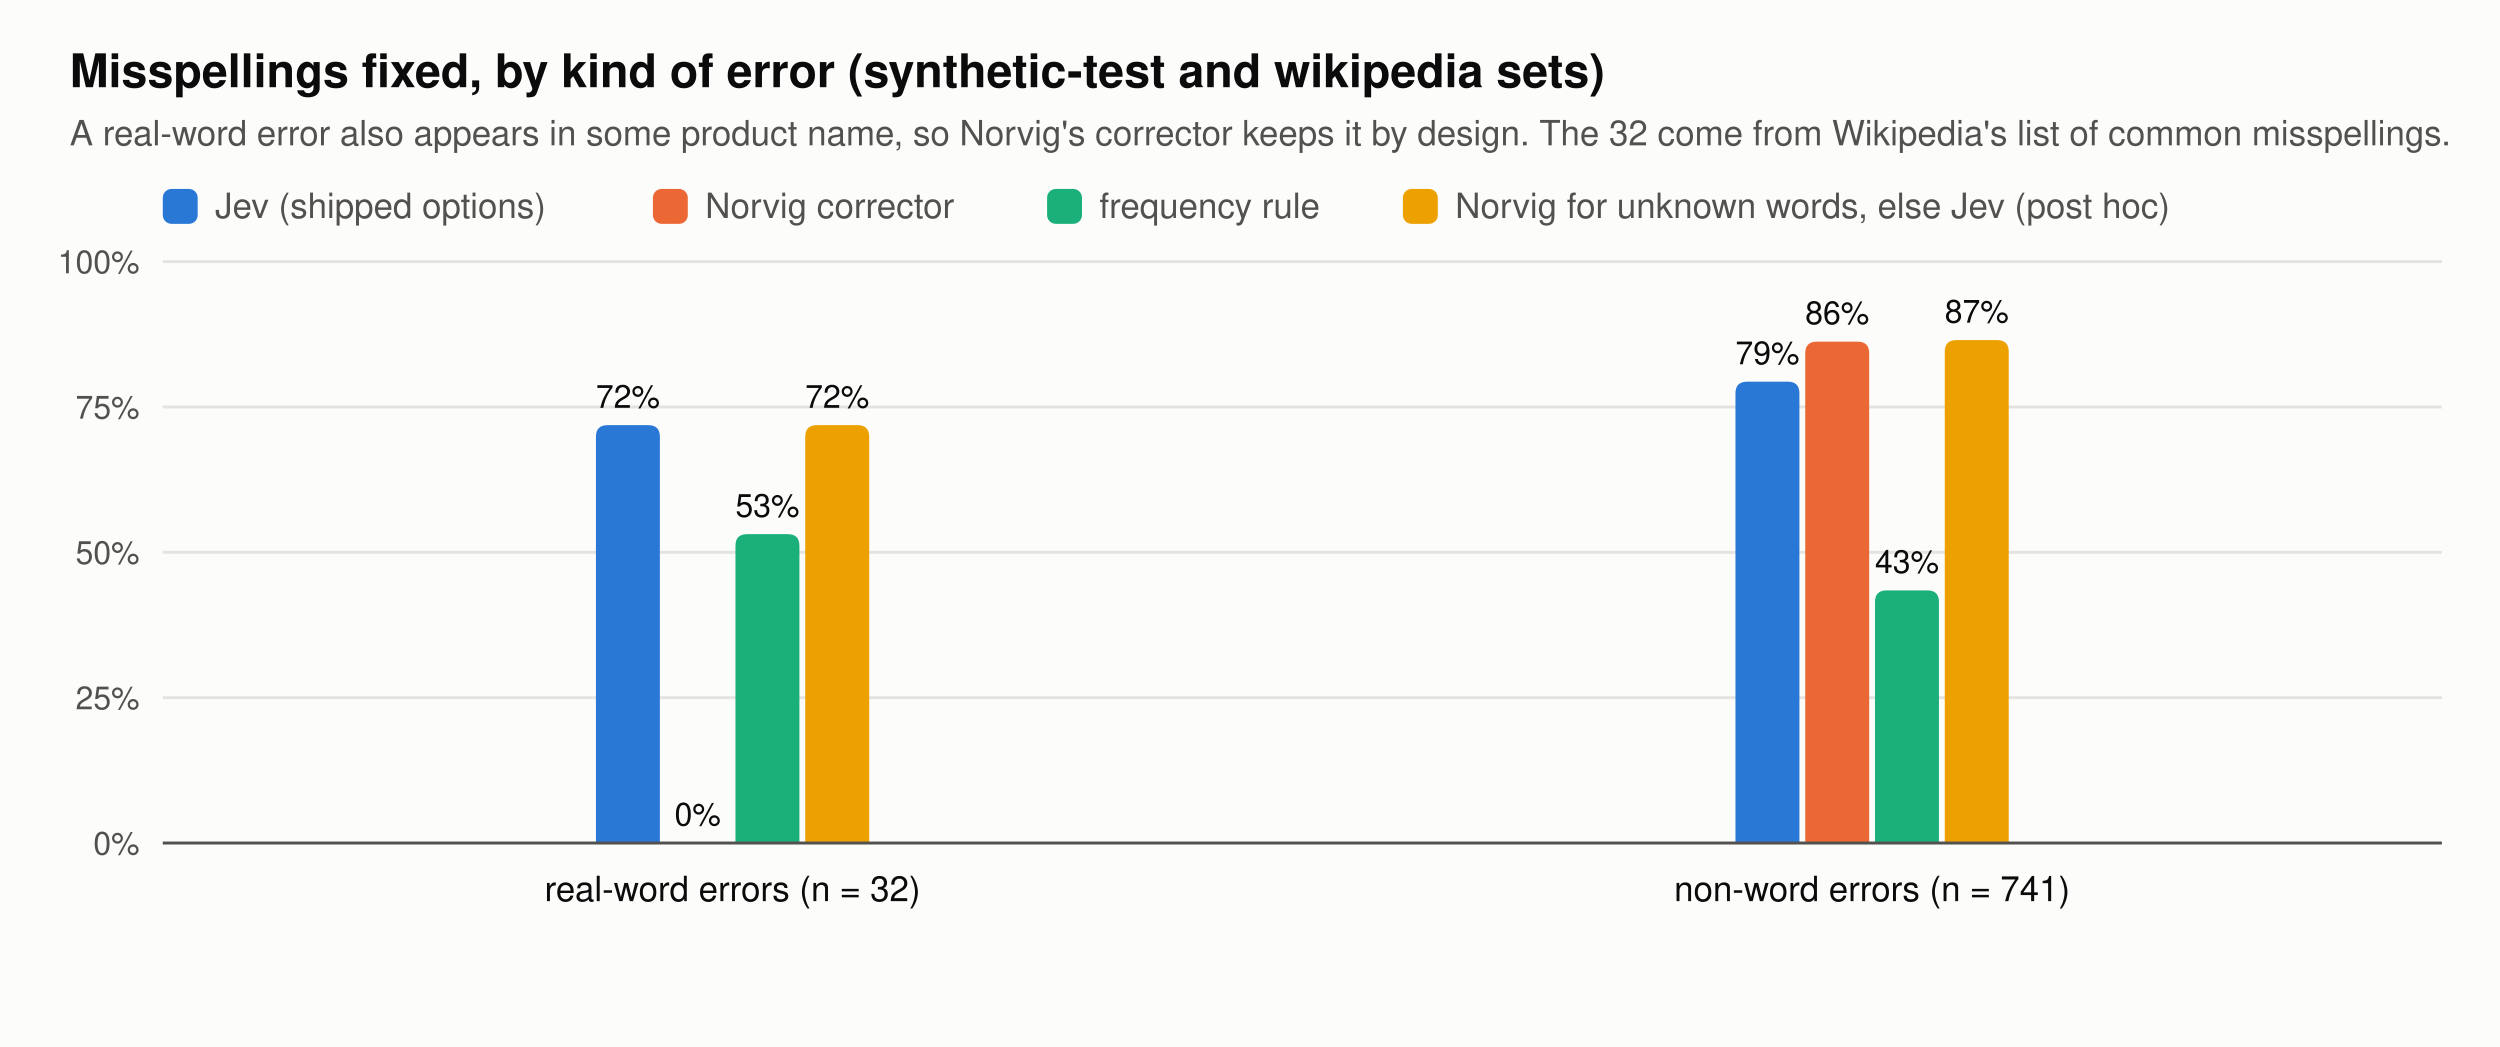
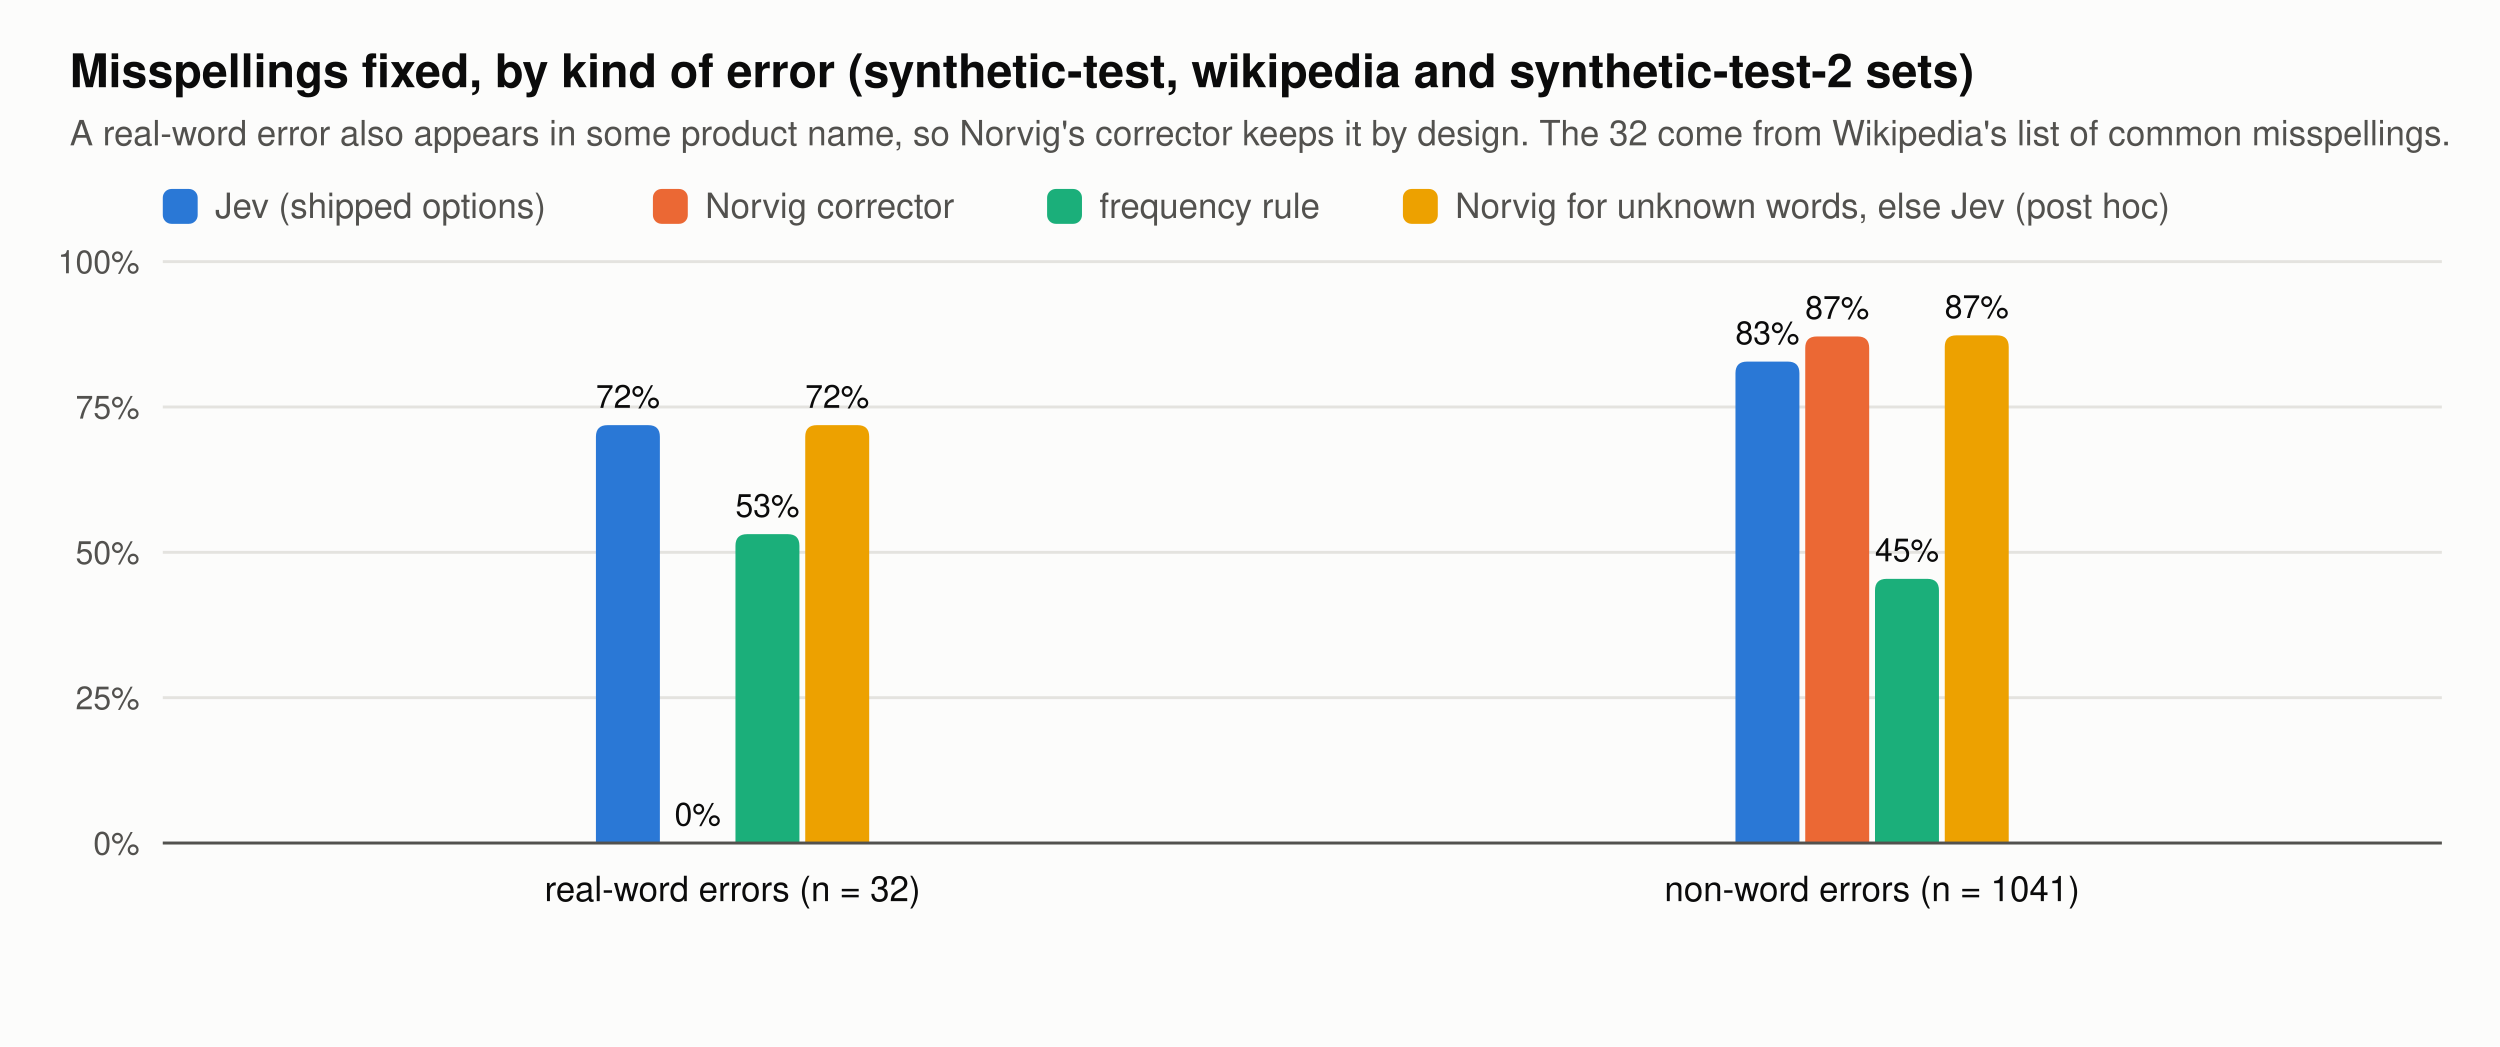
<svg xmlns="http://www.w3.org/2000/svg" width="860" height="360" viewBox="0 0 860 360" role="img" font-family="-apple-system, 'Segoe UI', Helvetica, Arial, sans-serif">
  <rect width="860" height="360" fill="#fcfcfb" />
-   <text x="24.0" y="30.0" font-size="16" fill="#0b0b0b" font-weight="600">Misspellings fixed, by kind of error (synthetic-test and wikipedia sets)</text>
+   <text x="24.0" y="30.0" font-size="16" fill="#0b0b0b" font-weight="600">Misspellings fixed, by kind of error (synthetic-test, wikipedia and synthetic-test-2 sets)</text>
  <text x="24.0" y="50.0" font-size="12" fill="#52514e">A real-word error also appears in some product name, so Norvig's corrector keeps it by design. The 32 come from Wikipedia's list of common misspellings.</text>
  <rect x="56" y="65" width="12" height="12" rx="3" fill="#2a78d6" />
  <text x="74.0" y="75.0" font-size="12" fill="#52514e">Jev (shipped options)</text>
  <rect x="224.6" y="65" width="12" height="12" rx="3" fill="#eb6834" />
  <text x="242.6" y="75.0" font-size="12" fill="#52514e">Norvig corrector</text>
  <rect x="360.2" y="65" width="12" height="12" rx="3" fill="#1baf7a" />
  <text x="378.2" y="75.0" font-size="12" fill="#52514e">frequency rule</text>
  <rect x="482.6" y="65" width="12" height="12" rx="3" fill="#eda100" />
  <text x="500.6" y="75.0" font-size="12" fill="#52514e">Norvig for unknown words, else Jev (post hoc)</text>
  <line x1="56.0" y1="290.0" x2="840.0" y2="290.0" stroke="#e4e3df" stroke-width="1" />
  <text x="48.0" y="294.0" font-size="11" fill="#52514e" text-anchor="end">0%</text>
  <line x1="56.0" y1="240.0" x2="840.0" y2="240.0" stroke="#e4e3df" stroke-width="1" />
  <text x="48.0" y="244.0" font-size="11" fill="#52514e" text-anchor="end">25%</text>
  <line x1="56.0" y1="190.0" x2="840.0" y2="190.0" stroke="#e4e3df" stroke-width="1" />
  <text x="48.0" y="194.0" font-size="11" fill="#52514e" text-anchor="end">50%</text>
  <line x1="56.0" y1="140.0" x2="840.0" y2="140.0" stroke="#e4e3df" stroke-width="1" />
  <text x="48.0" y="144.0" font-size="11" fill="#52514e" text-anchor="end">75%</text>
  <line x1="56.0" y1="90.0" x2="840.0" y2="90.0" stroke="#e4e3df" stroke-width="1" />
  <text x="48.0" y="94.0" font-size="11" fill="#52514e" text-anchor="end">100%</text>
  <path d="M205,290V150.25Q205,146.25 209,146.25H223Q227,146.25 227,150.25V290Z" fill="#2a78d6" />
  <text x="216.0" y="140.3" font-size="11" fill="#0b0b0b" text-anchor="middle">72%</text>
  <text x="240.0" y="284.0" font-size="11" fill="#0b0b0b" text-anchor="middle">0%</text>
  <path d="M253,290V187.75Q253,183.75 257,183.75H271Q275,183.75 275,187.75V290Z" fill="#1baf7a" />
  <text x="264.0" y="177.8" font-size="11" fill="#0b0b0b" text-anchor="middle">53%</text>
  <path d="M277,290V150.25Q277,146.25 281,146.25H295Q299,146.25 299,150.25V290Z" fill="#eda100" />
  <text x="288.0" y="140.3" font-size="11" fill="#0b0b0b" text-anchor="middle">72%</text>
  <text x="252.0" y="310.0" font-size="12" fill="#0b0b0b" text-anchor="middle">real-word errors (n = 32)</text>
-   <path d="M597,290V135.296Q597,131.296 601,131.296H615Q619,131.296 619,135.296V290Z" fill="#2a78d6" />
-   <text x="608.0" y="125.3" font-size="11" fill="#0b0b0b" text-anchor="middle">79%</text>
-   <path d="M621,290V121.53Q621,117.53 625,117.53H639Q643,117.53 643,121.53V290Z" fill="#eb6834" />
-   <text x="632.0" y="111.5" font-size="11" fill="#0b0b0b" text-anchor="middle">86%</text>
-   <path d="M645,290V207.09Q645,203.09 649,203.09H663Q667,203.09 667,207.09V290Z" fill="#1baf7a" />
-   <text x="656.0" y="197.1" font-size="11" fill="#0b0b0b" text-anchor="middle">43%</text>
-   <path d="M669,290V120.991Q669,116.991 673,116.991H687Q691,116.991 691,120.991V290Z" fill="#eda100" />
-   <text x="680.0" y="111.0" font-size="11" fill="#0b0b0b" text-anchor="middle">87%</text>
-   <text x="644.0" y="310.0" font-size="12" fill="#0b0b0b" text-anchor="middle">non-word errors (n = 741)</text>
+   <path d="M597,290V128.39Q597,124.39 601,124.39H615Q619,124.39 619,128.39V290Z" fill="#2a78d6" />
+   <text x="608.0" y="118.4" font-size="11" fill="#0b0b0b" text-anchor="middle">83%</text>
+   <path d="M621,290V119.744Q621,115.744 625,115.744H639Q643,115.744 643,119.744V290Z" fill="#eb6834" />
+   <text x="632.0" y="109.7" font-size="11" fill="#0b0b0b" text-anchor="middle">87%</text>
+   <path d="M645,290V203.126Q645,199.126 649,199.126H663Q667,199.126 667,203.126V290Z" fill="#1baf7a" />
+   <text x="656.0" y="193.1" font-size="11" fill="#0b0b0b" text-anchor="middle">45%</text>
+   <path d="M669,290V119.36Q669,115.36 673,115.36H687Q691,115.36 691,119.36V290Z" fill="#eda100" />
+   <text x="680.0" y="109.4" font-size="11" fill="#0b0b0b" text-anchor="middle">87%</text>
+   <text x="644.0" y="310.0" font-size="12" fill="#0b0b0b" text-anchor="middle">non-word errors (n = 1041)</text>
  <line x1="56.0" y1="290.0" x2="840.0" y2="290.0" stroke="#52514e" stroke-width="1" />
</svg>
